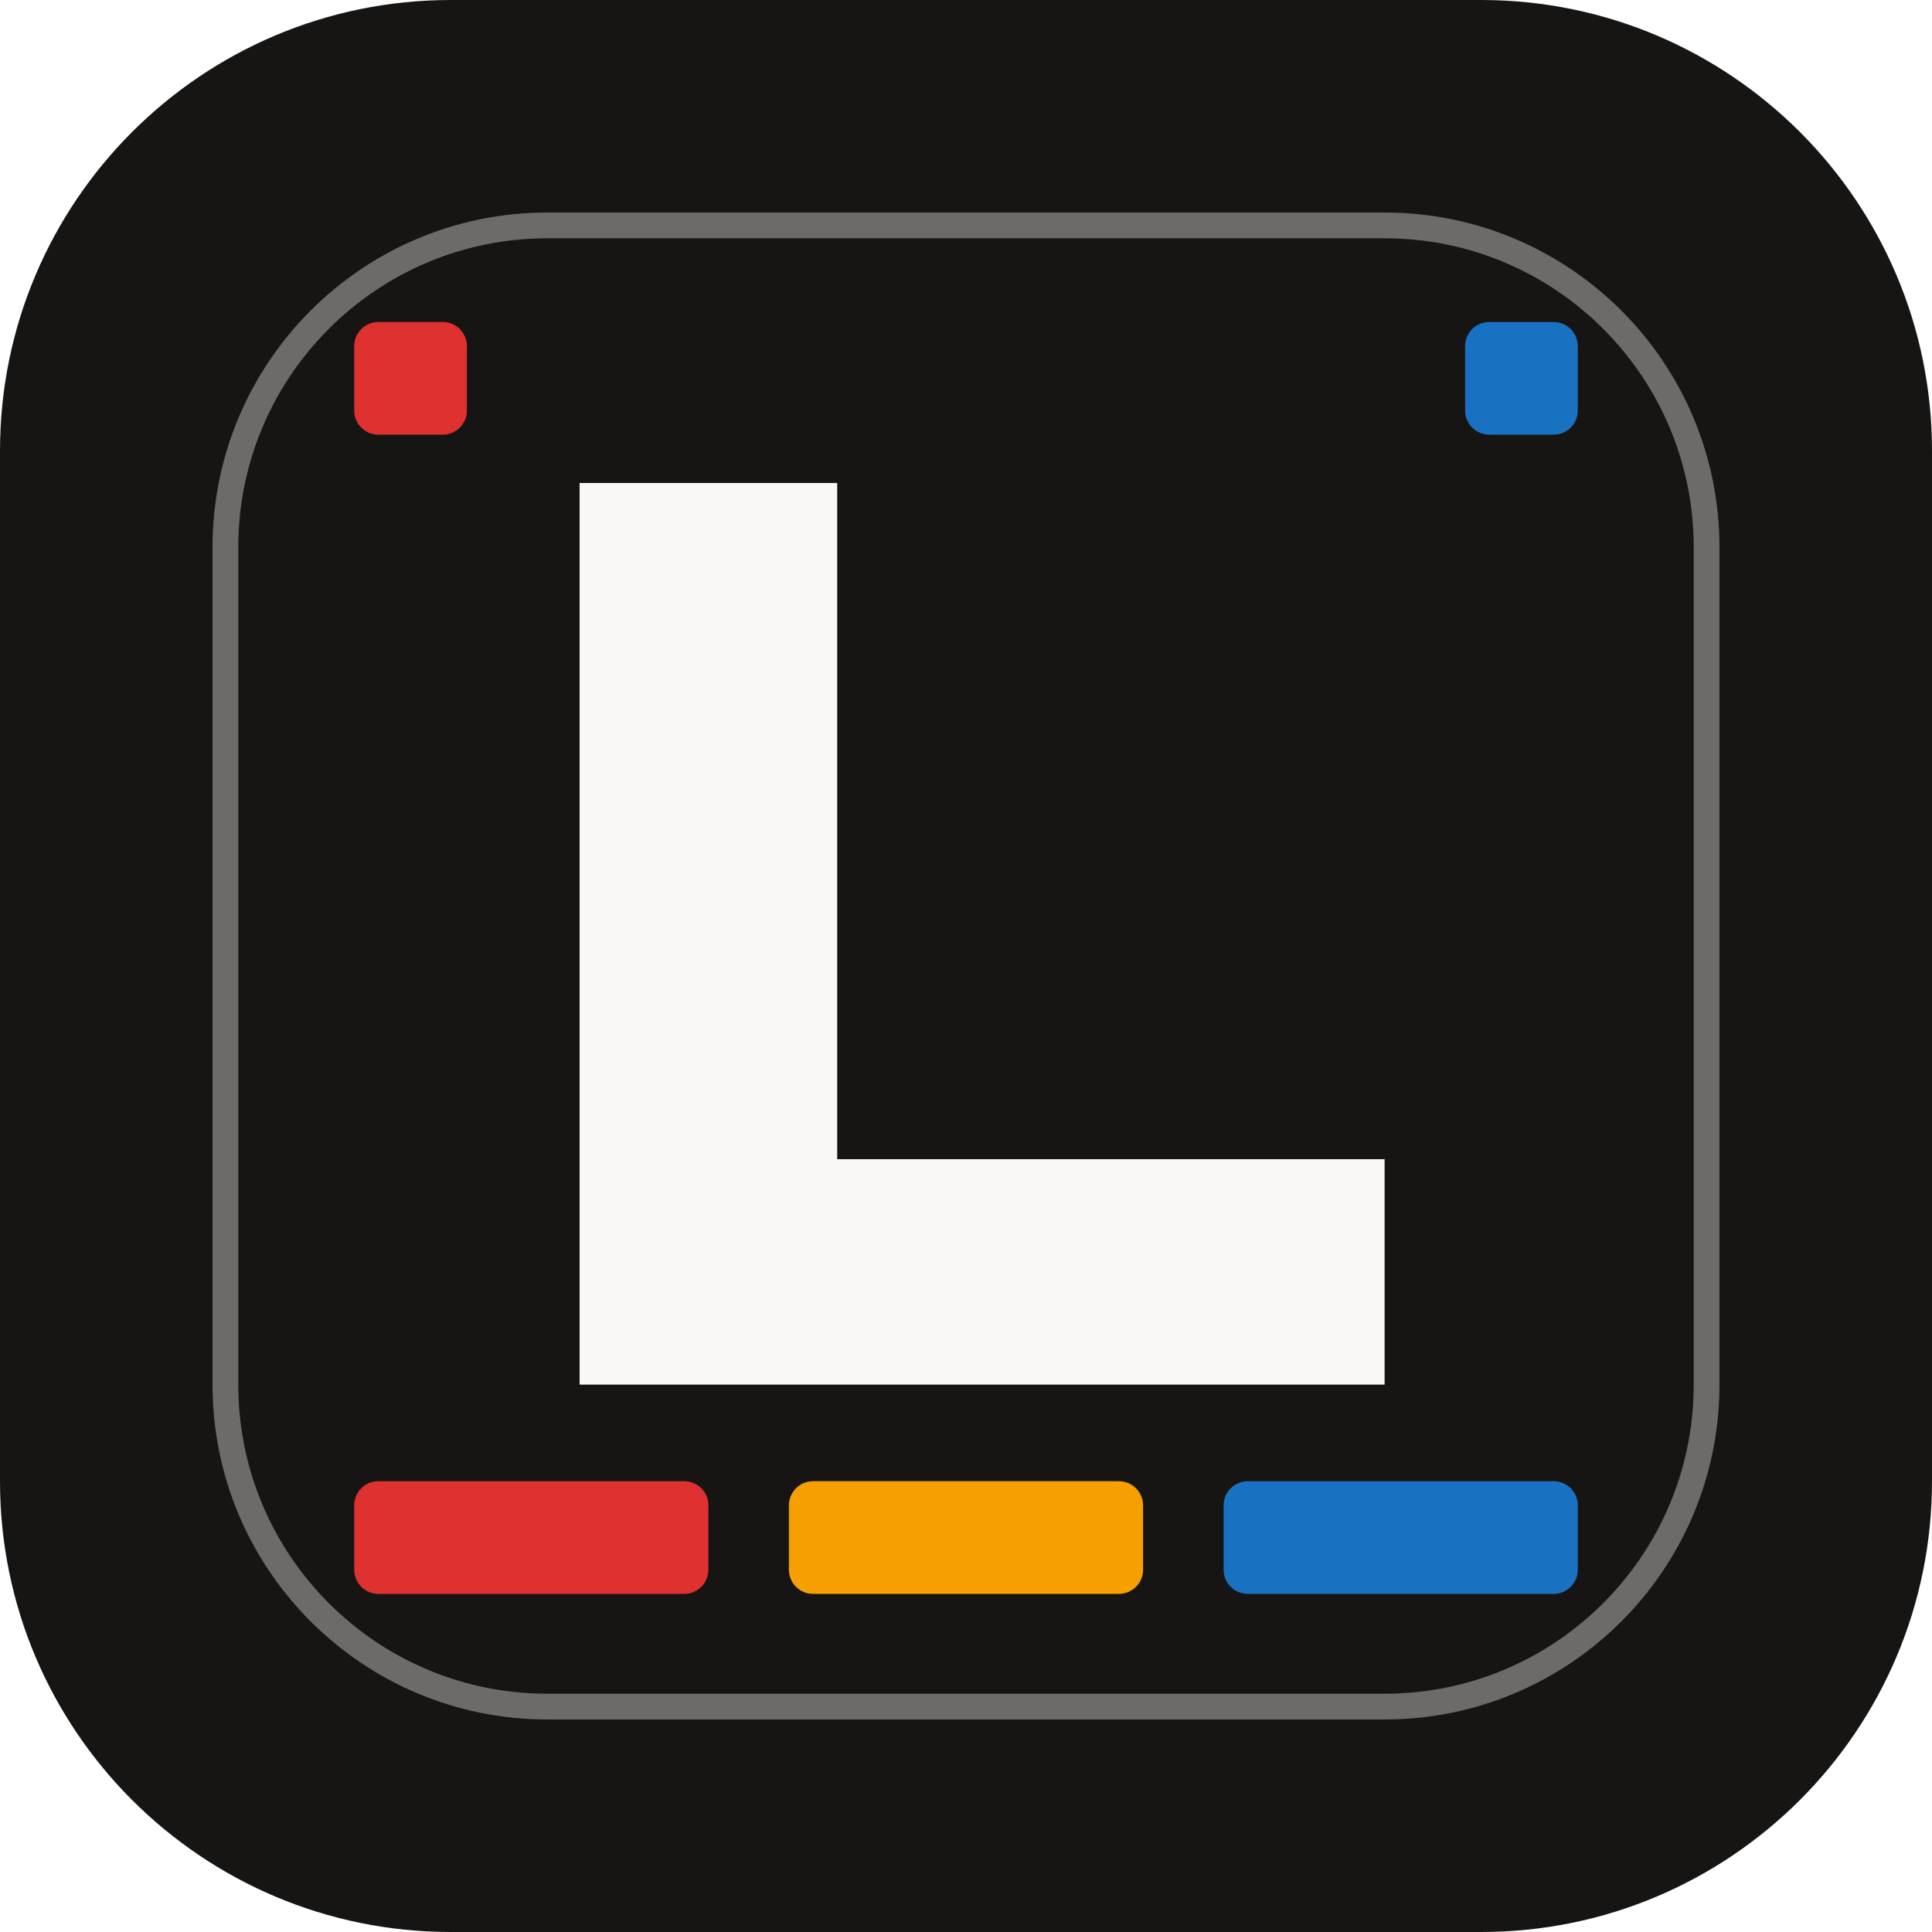
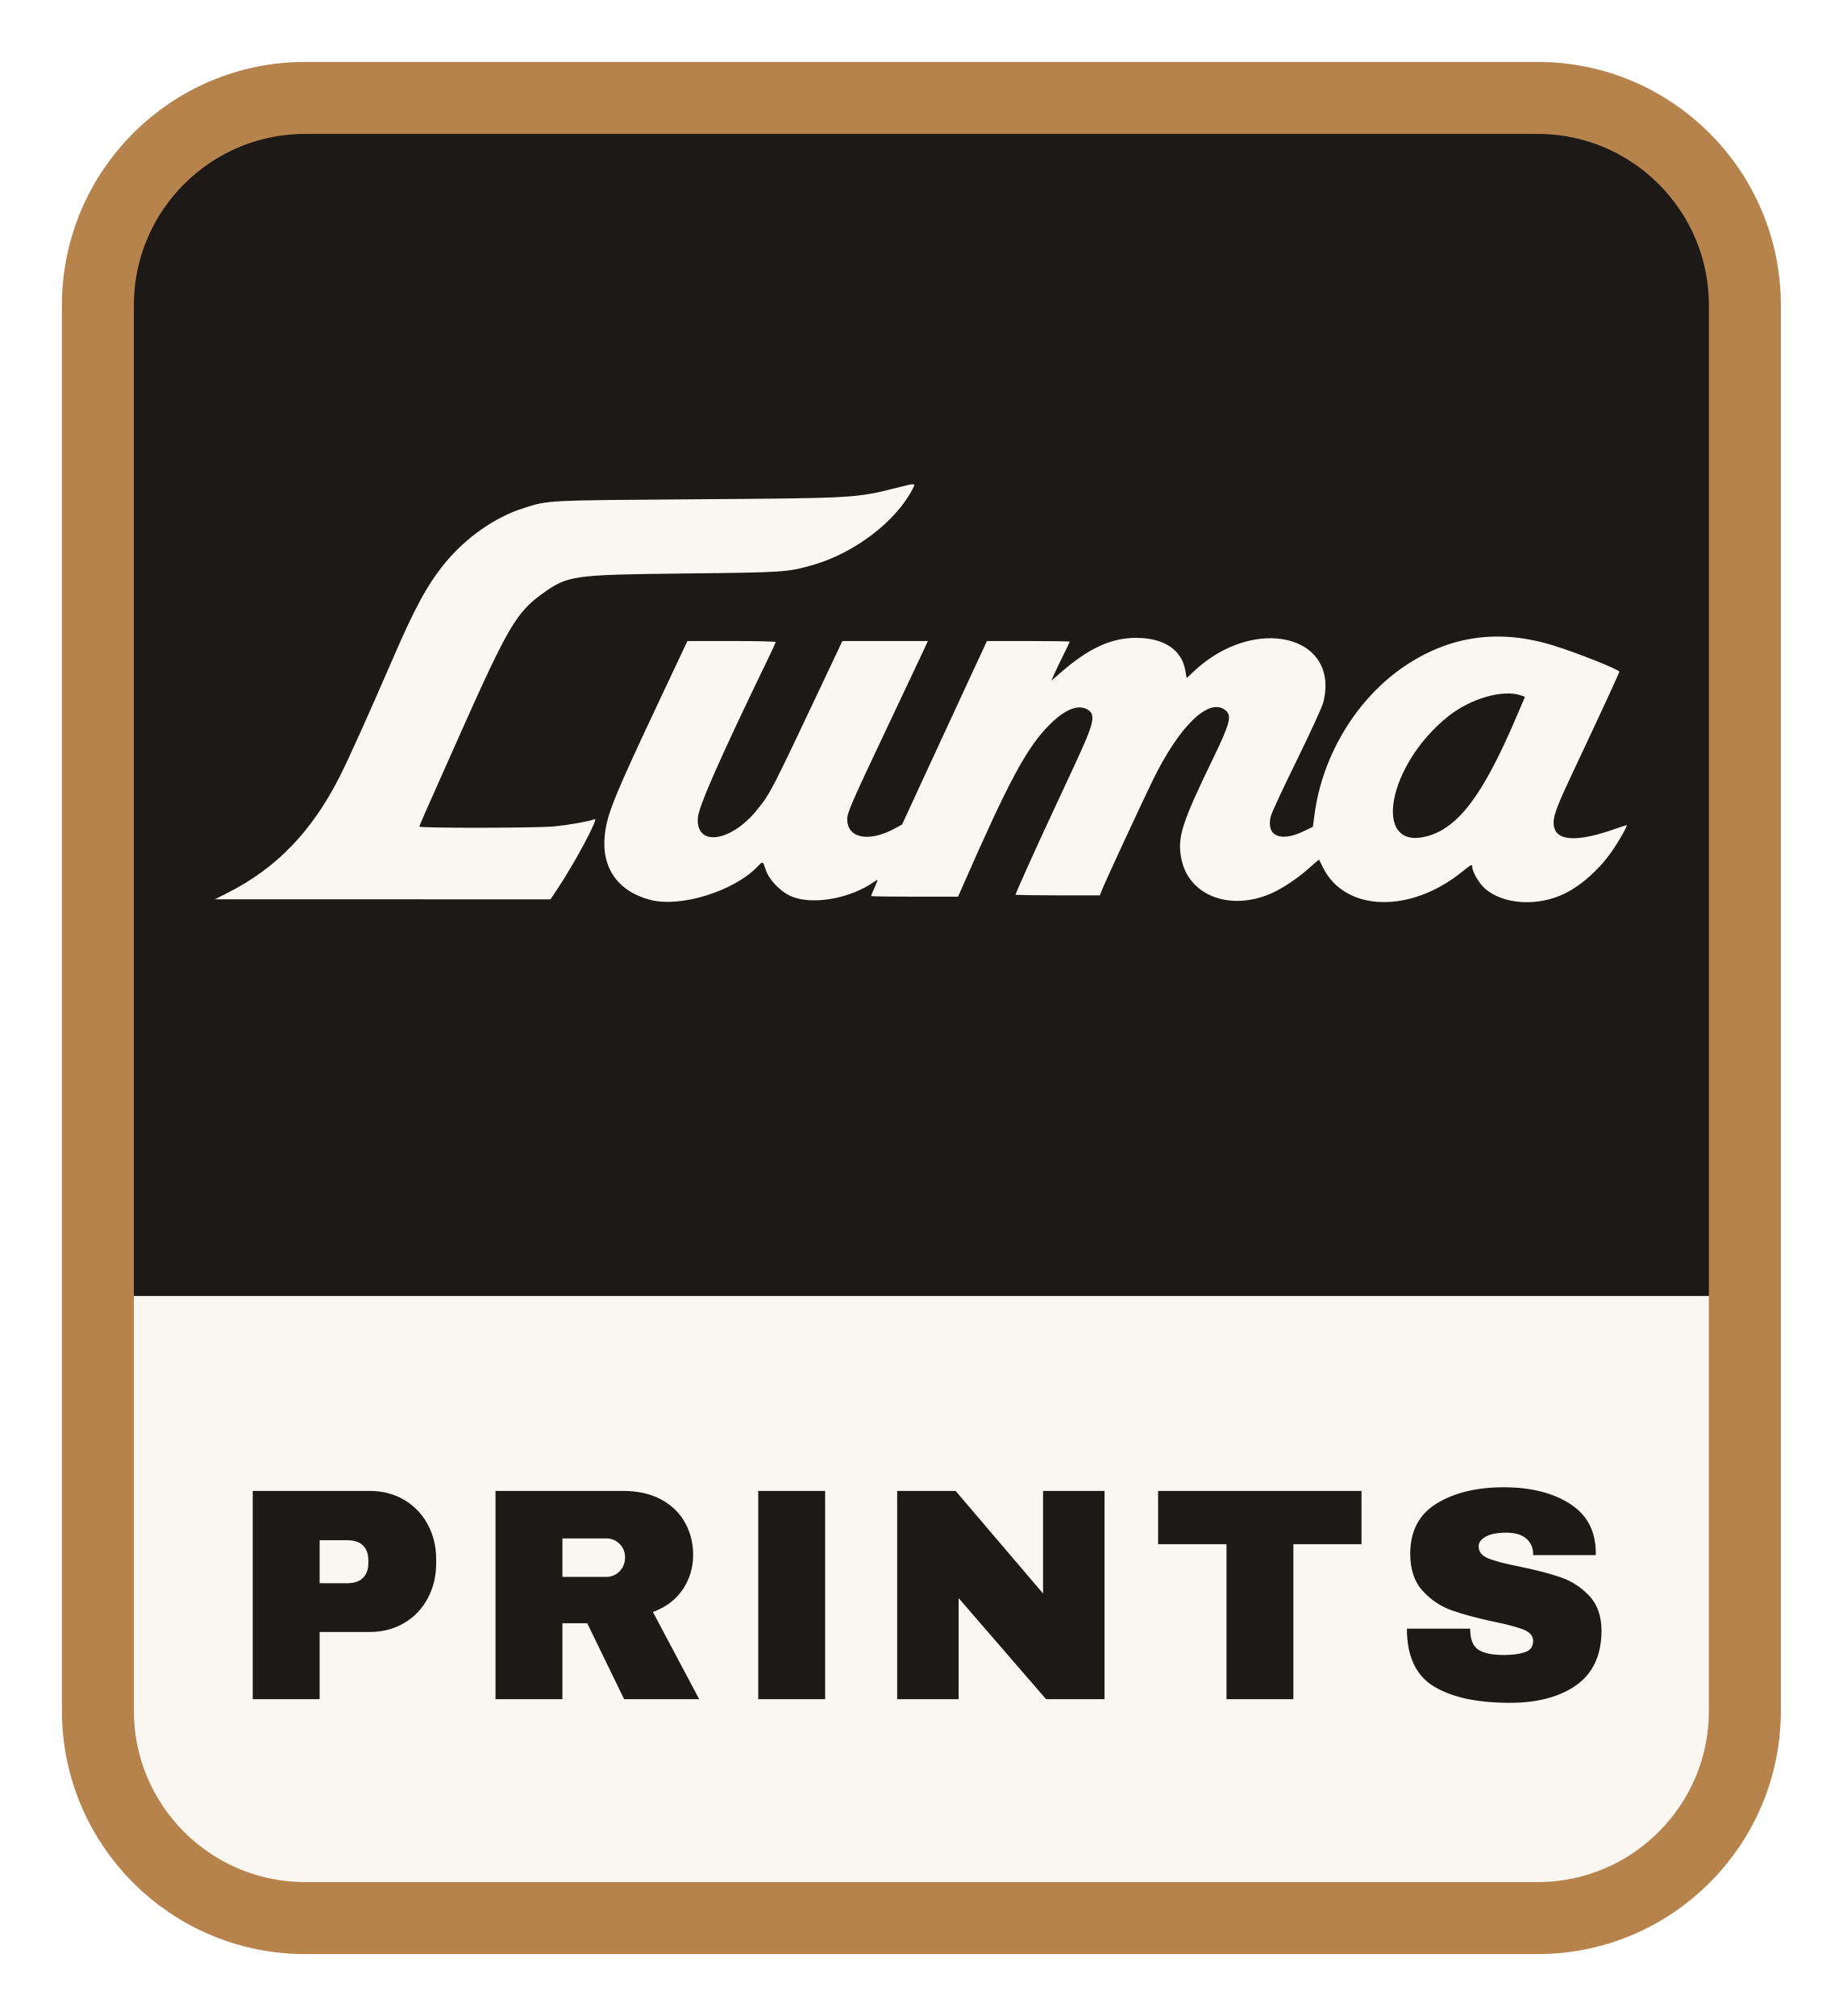
- <svg xmlns="http://www.w3.org/2000/svg" viewBox="0 0 120 120" role="img" aria-label="Luma Prints Spectrum icon">
-   <rect width="120" height="120" rx="28" fill="#161514" />
-   <rect x="14" y="14" width="92" height="92" rx="20" fill="none" stroke="#FAF8F5" stroke-width="1.6" opacity="0.38" />
-   <path d="M36 30 V86 H86 V72 H52 V30 Z" fill="#FAF8F5" />
-   <rect x="22" y="92" width="22" height="7" rx="1.5" fill="#E03131" />
-   <rect x="49" y="92" width="22" height="7" rx="1.5" fill="#F59F00" />
-   <rect x="76" y="92" width="22" height="7" rx="1.5" fill="#1971C2" />
-   <rect x="22" y="20" width="7" height="7" rx="1.5" fill="#E03131" />
-   <rect x="91" y="20" width="7" height="7" rx="1.5" fill="#1971C2" />
+ <svg xmlns="http://www.w3.org/2000/svg" width="640" height="700" viewBox="0 0 640 700">
+   <g transform="translate(20 20) scale(1)">
+     <rect x="14" y="14" width="572" height="632" rx="72" fill="#1C1917" />
+     <path d="M14.0 430.0H586.0V574.0Q586.0 646.0 514.0 646.0H86.0Q14.0 646.0 14.0 574.0ZM206.754 539.724Q213.587 537.201 217.162 531.84Q220.736 526.478 220.736 519.855Q220.736 513.863 217.95 508.765Q215.164 503.666 209.645 500.67Q204.126 497.674 196.347 497.674H152.089V570.0H175.322V543.614H183.942L196.767 570.0H222.838ZM343.311 570.0H363.601V497.674H342.26V533.311L311.879 497.674H291.59V570.0H312.93V534.888ZM534.218 518.699Q534.008 507.661 525.072 502.037Q516.137 496.413 502.26 496.413Q488.173 496.413 478.975 502.037Q469.777 507.661 469.777 519.54Q469.777 527.635 474.087 532.365Q478.397 537.096 484.179 539.146Q489.961 541.196 498.791 543.088Q506.045 544.56 509.251 545.874Q512.457 547.188 512.457 549.816Q512.457 552.76 509.566 553.706Q506.675 554.652 502.26 554.652Q496.268 554.652 493.43 552.812Q490.591 550.972 490.591 545.506H468.62Q468.62 559.908 478.029 565.585Q487.438 571.261 504.363 571.261Q518.87 571.261 527.543 565.059Q536.216 558.857 536.216 546.032Q536.11 538.463 531.905 534.047Q527.7 529.632 522.076 527.687Q516.452 525.742 507.727 523.955Q500.263 522.484 496.899 521.117Q493.535 519.75 493.535 516.912Q493.535 514.915 496.005 513.548Q498.476 512.181 503.101 512.181Q507.832 512.181 510.145 514.284Q512.457 516.386 512.457 519.54V519.961H534.218ZM131.485 521.432Q131.485 514.704 128.541 509.29Q125.598 503.876 120.342 500.775Q115.085 497.674 108.357 497.674H67.779V570.0H91.012V546.662H108.357Q115.085 546.662 120.342 543.561Q125.598 540.46 128.541 534.993Q131.485 529.527 131.485 522.799ZM429.198 516.176H452.852V497.674H382.208V516.176H405.966V570.0H429.198ZM243.338 570.0H266.57V497.674H243.338ZM190.565 514.179Q193.298 514.179 195.191 516.071Q197.083 517.963 197.083 520.802Q197.083 523.64 195.191 525.585Q193.298 527.53 190.565 527.53H175.322V514.179ZM91.012 529.737V514.809H100.578Q104.258 514.809 106.097 516.649Q107.937 518.489 107.937 521.853V522.694Q107.937 525.953 106.097 527.845Q104.258 529.737 100.578 529.737Z" fill="#FAF7F2" />
+     <rect x="14" y="14" width="572" height="632" rx="72" fill="none" stroke="#B5834B" stroke-width="25" />
+     <g transform="translate(53 146) scale(0.4599628)">
+       <path d="M332.638 318.484C307.835 312.185 295.138 294.093 297.988 269.107C299.799 253.229 305.031 240.397 339.722 166.750L360.331 123.000L393.665 123.000C411.999 123.000 426.994 123.338 426.986 123.750C426.978 124.162 424.684 129.225 421.888 135.000C384.825 211.554 368.809 247.837 368.205 256.614C366.694 278.573 393.238 274.905 412.922 250.436C423.170 237.697 423.025 237.980 463.999 151.250L477.346 123.000L509.627 123.000L541.908 123.000L538.096 131.250C535.999 135.787 524.065 161.062 511.575 187.415C484.219 245.138 480.995 252.543 481.015 257.621C481.070 272.125 497.746 275.156 517.461 264.245L522.422 261.500L537.660 228.500C546.040 210.350 560.458 179.188 569.699 159.250L586.500 123.001L617.750 123.000C634.938 123.000 649.000 123.234 649.000 123.520C649.000 123.806 646.961 128.100 644.468 133.063C641.976 138.026 638.854 144.533 637.532 147.524L635.126 152.963L642.313 146.725C663.461 128.367 680.223 120.649 699.000 120.622C719.808 120.592 733.328 129.357 736.187 144.732L737.346 150.963L742.423 146.162C788.242 102.839 853.382 118.252 840.445 169.356C839.574 172.793 830.777 192.023 820.478 213.000C810.352 233.625 801.534 252.542 800.883 255.039C797.010 269.878 807.747 275.091 825.156 266.824L832.602 263.288L833.848 253.894C839.832 208.788 866.054 165.882 902.500 141.556C936.374 118.948 973.201 113.836 1013.500 126.150C1031.217 131.564 1064.000 144.564 1064.000 146.176C1064.000 147.016 1050.021 177.239 1027.311 225.500C1014.576 252.562 1012.692 258.935 1015.464 265.568C1018.988 274.001 1034.554 273.961 1058.989 265.456C1064.449 263.555 1069.170 262.000 1069.479 262.000C1070.421 262.000 1066.055 270.029 1060.235 279.000C1050.862 293.447 1036.663 306.663 1023.309 313.367C1002.626 323.752 976.070 322.093 962.184 309.547C958.077 305.837 953.000 297.134 953.000 293.804C953.000 291.182 952.406 291.447 945.111 297.333C905.967 328.914 856.926 327.420 840.316 294.142C838.767 291.039 837.408 288.333 837.296 288.129C837.183 287.925 834.033 290.541 830.296 293.942C821.480 301.964 809.187 310.165 800.449 313.853C769.557 326.894 739.085 315.083 733.403 287.866C730.017 271.649 733.316 261.040 756.804 212.594C770.215 184.934 771.682 179.255 766.474 175.158C754.182 165.489 732.099 186.716 712.024 227.500C703.758 244.291 674.488 307.521 672.791 312.250L671.804 315.000L639.902 315.000C622.356 315.000 608.000 314.771 608.000 314.491C608.000 314.211 611.791 305.549 616.423 295.241C624.984 276.195 629.710 265.951 652.499 217.041C667.840 184.115 669.136 178.190 661.823 174.408C654.770 170.761 644.900 174.957 633.500 186.448C616.546 203.538 603.028 228.643 568.991 306.250L564.714 316.000L531.857 316.000C513.786 316.000 499.000 315.788 499.000 315.529C499.000 315.269 500.125 312.513 501.500 309.404C504.595 302.405 504.597 302.440 501.250 304.813C483.695 317.255 455.527 322.379 439.500 316.046C431.087 312.721 422.148 303.647 419.508 295.750C417.268 289.049 417.273 289.051 413.437 293.102C395.852 311.673 355.605 324.316 332.638 318.484ZM13.000 313.197C49.933 294.587 76.762 266.810 97.708 225.494C104.753 211.600 119.823 178.157 138.487 135.000C154.668 97.584 164.160 80.220 177.072 64.414C193.065 44.837 214.998 29.495 236.845 22.605C255.683 16.663 252.391 16.830 367.500 16.001C486.108 15.148 487.708 15.058 517.466 7.562C533.126 3.618 532.770 3.601 530.431 8.157C517.875 32.612 486.755 56.415 455.493 65.474C436.264 71.046 433.870 71.208 358.500 72.026C273.423 72.949 270.050 73.430 250.654 87.391C231.369 101.272 224.548 112.881 189.475 191.500C160.174 257.179 158.000 262.125 158.000 263.091C158.000 264.325 244.367 264.236 259.000 262.987C269.645 262.078 286.039 259.187 290.326 257.462C293.717 256.098 274.923 291.216 261.807 310.750L256.939 318.000L130.220 317.992L3.500 317.985L13.000 313.197ZM918.462 270.468C942.205 264.284 960.910 239.532 985.840 181.308L992.773 165.116L989.737 164.058C976.201 159.339 951.707 166.367 934.847 179.807C888.772 216.534 877.077 281.247 918.462 270.468Z" fill="#FAF7F2" fill-rule="evenodd" />
+     </g>
+   </g>
</svg>
